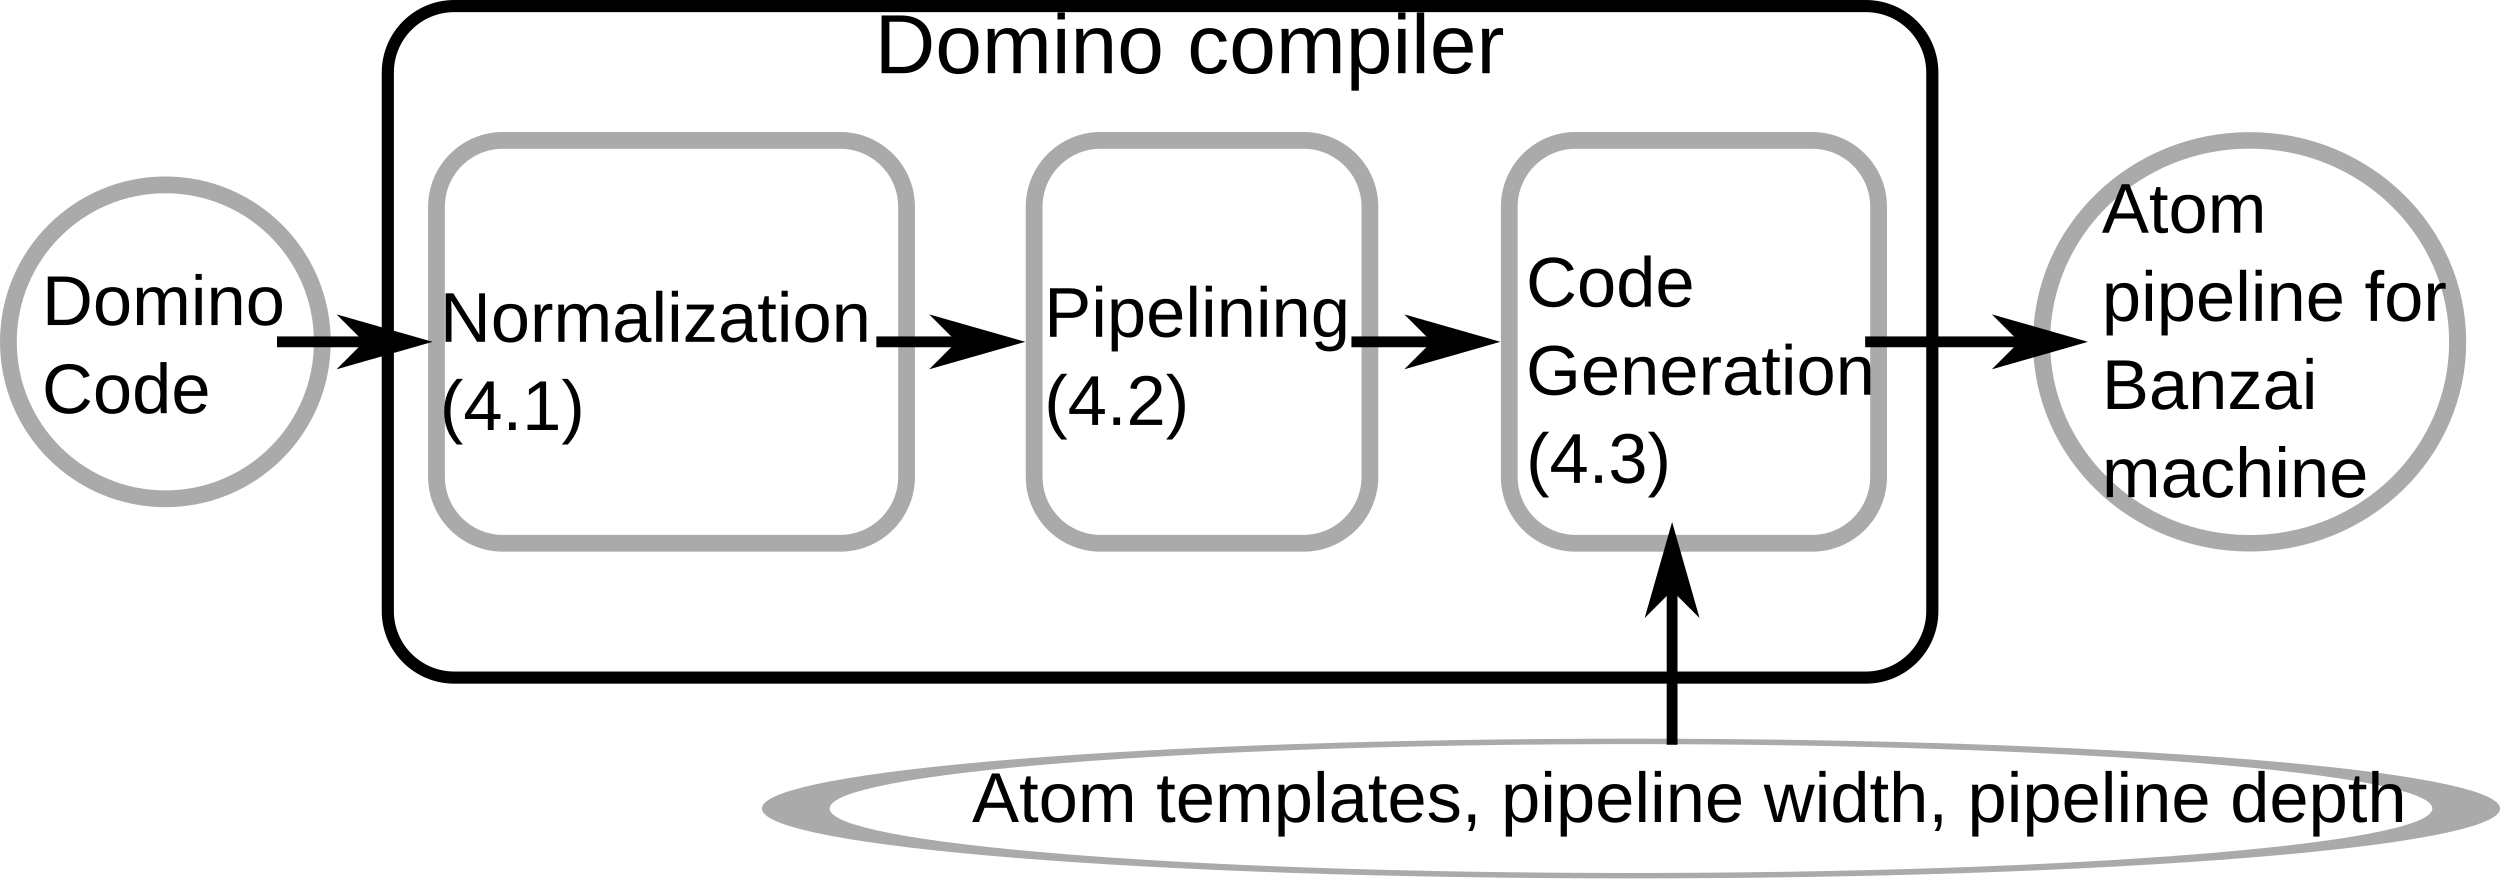
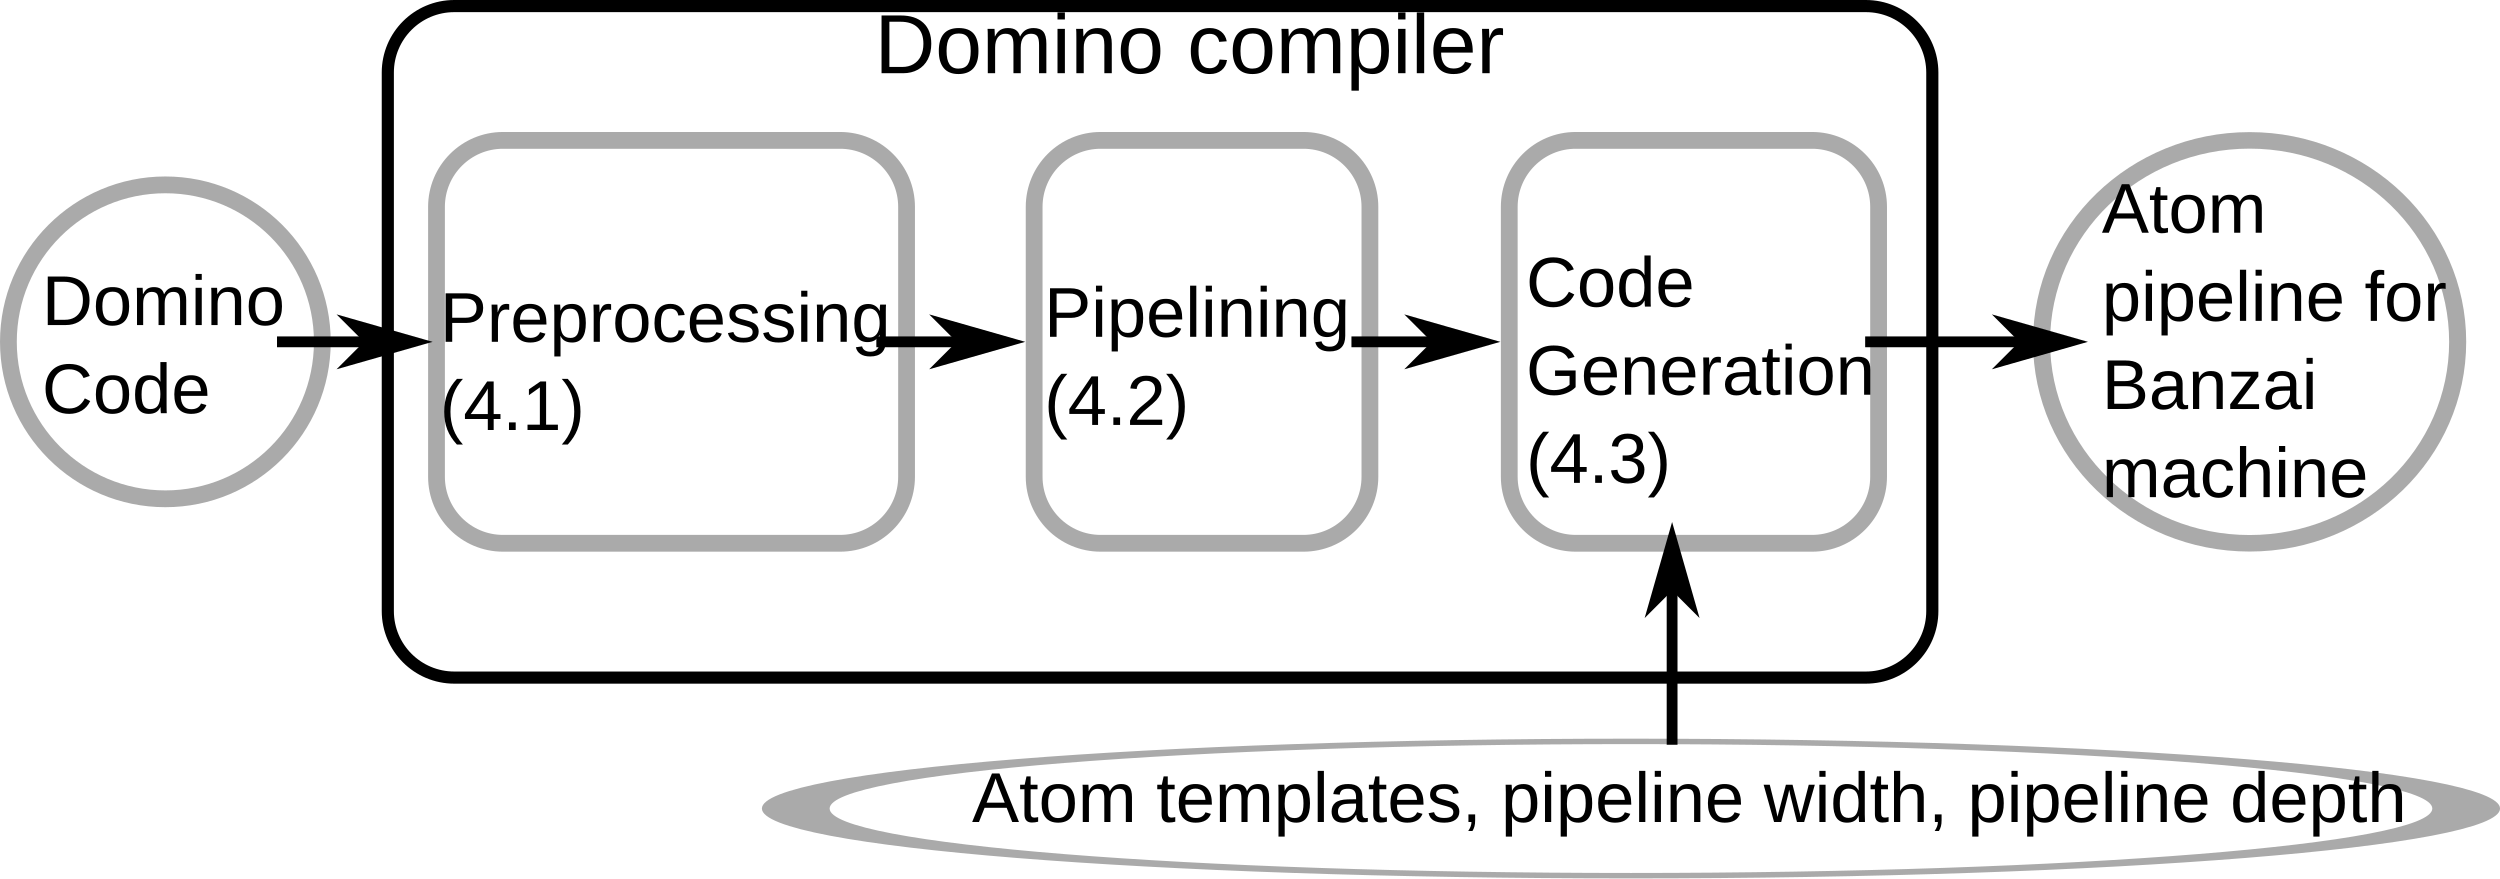
<svg xmlns="http://www.w3.org/2000/svg" width="2978.3" height="1046.476" id="svg2" version="1.1">
  <defs id="defs4">
    <marker orient="auto" refY="0" refX="0" id="Arrow1Send" style="overflow:visible">
      <path id="path3813" d="M 0,0 5,-5 -12.5,0 5,5 0,0 z" style="fill-rule:evenodd;stroke:#000000;stroke-width:1pt" transform="matrix(-0.2,0,0,-0.2,-1.2,0)" />
    </marker>
    <marker orient="auto" refY="0" refX="0" id="Arrow1Mend" style="overflow:visible">
      <path id="path3807" d="M 0,0 5,-5 -12.5,0 5,5 0,0 z" style="fill-rule:evenodd;stroke:#000000;stroke-width:1pt" transform="matrix(-0.4,0,0,-0.4,-4,0)" />
    </marker>
    <marker orient="auto" refY="0" refX="0" id="Arrow1Lend" style="overflow:visible">
      <path id="path3801" d="M 0,0 5,-5 -12.5,0 5,5 0,0 z" style="fill-rule:evenodd;stroke:#000000;stroke-width:1pt" transform="matrix(-0.8,0,0,-0.8,-10,0)" />
    </marker>
    <marker orient="auto" refY="0" refX="0" id="Arrow1Mend-6" style="overflow:visible">
      <path id="path3807-5" d="M 0,0 5,-5 -12.5,0 5,5 0,0 z" style="fill-rule:evenodd;stroke:#000000;stroke-width:1pt" transform="matrix(-0.4,0,0,-0.4,-4,0)" />
    </marker>
    <marker orient="auto" refY="0" refX="0" id="Arrow1Mend-0" style="overflow:visible">
      <path id="path3807-55" d="M 0,0 5,-5 -12.5,0 5,5 0,0 z" style="fill-rule:evenodd;stroke:#000000;stroke-width:1pt" transform="matrix(-0.4,0,0,-0.4,-4,0)" />
    </marker>
    <marker orient="auto" refY="0" refX="0" id="marker4497" style="overflow:visible">
      <path id="path4499" d="M 0,0 5,-5 -12.5,0 5,5 0,0 z" style="fill-rule:evenodd;stroke:#000000;stroke-width:1pt" transform="matrix(-0.4,0,0,-0.4,-4,0)" />
    </marker>
    <marker orient="auto" refY="0" refX="0" id="Arrow1Mend-8" style="overflow:visible">
      <path id="path3807-2" d="M 0,0 5,-5 -12.5,0 5,5 0,0 z" style="fill-rule:evenodd;stroke:#000000;stroke-width:1pt" transform="matrix(-0.4,0,0,-0.4,-4,0)" />
    </marker>
    <marker orient="auto" refY="0" refX="0" id="marker4622" style="overflow:visible">
      <path id="path4624" d="M 0,0 5,-5 -12.5,0 5,5 0,0 z" style="fill-rule:evenodd;stroke:#000000;stroke-width:1pt" transform="matrix(-0.4,0,0,-0.4,-4,0)" />
    </marker>
    <marker orient="auto" refY="0" refX="0" id="Arrow1Mend-9" style="overflow:visible">
      <path id="path3807-20" d="M 0,0 5,-5 -12.5,0 5,5 0,0 z" style="fill-rule:evenodd;stroke:#000000;stroke-width:1pt" transform="matrix(-0.4,0,0,-0.4,-4,0)" />
    </marker>
    <marker orient="auto" refY="0" refX="0" id="marker4687" style="overflow:visible">
      <path id="path4689" d="M 0,0 5,-5 -12.5,0 5,5 0,0 z" style="fill-rule:evenodd;stroke:#000000;stroke-width:1pt" transform="matrix(-0.4,0,0,-0.4,-4,0)" />
    </marker>
    <marker orient="auto" refY="0" refX="0" id="Arrow1Mend-83" style="overflow:visible">
      <path id="path3807-6" d="M 0,0 5,-5 -12.5,0 5,5 0,0 z" style="fill-rule:evenodd;stroke:#000000;stroke-width:1pt" transform="matrix(-0.4,0,0,-0.4,-4,0)" />
    </marker>
    <marker orient="auto" refY="0" refX="0" id="marker4802" style="overflow:visible">
      <path id="path4804" d="M 0,0 5,-5 -12.5,0 5,5 0,0 z" style="fill-rule:evenodd;stroke:#000000;stroke-width:1pt" transform="matrix(-0.4,0,0,-0.4,-4,0)" />
    </marker>
    <marker orient="auto" refY="0" refX="0" id="Arrow1Mend-1" style="overflow:visible">
      <path id="path3807-1" d="M 0,0 5,-5 -12.5,0 5,5 0,0 z" style="fill-rule:evenodd;stroke:#000000;stroke-width:1pt" transform="matrix(-0.4,0,0,-0.4,-4,0)" />
    </marker>
    <marker orient="auto" refY="0" refX="0" id="marker4869" style="overflow:visible">
      <path id="path4871" d="M 0,0 5,-5 -12.5,0 5,5 0,0 z" style="fill-rule:evenodd;stroke:#000000;stroke-width:1pt" transform="matrix(-0.4,0,0,-0.4,-4,0)" />
    </marker>
    <marker orient="auto" refY="0" refX="0" id="marker4869-1" style="overflow:visible">
      <path id="path4871-1" d="M 0,0 5,-5 -12.5,0 5,5 0,0 z" style="fill-rule:evenodd;stroke:#000000;stroke-width:1pt" transform="matrix(-0.4,0,0,-0.4,-4,0)" />
    </marker>
    <marker orient="auto" refY="0" refX="0" id="marker4869-5" style="overflow:visible">
      <path id="path4871-2" d="M 0,0 5,-5 -12.5,0 5,5 0,0 z" style="fill-rule:evenodd;stroke:#000000;stroke-width:1pt" transform="matrix(-0.4,0,0,-0.4,-4,0)" />
    </marker>
    <marker orient="auto" refY="0" refX="0" id="marker4869-55" style="overflow:visible">
      <path id="path4871-5" d="M 0,0 5,-5 -12.5,0 5,5 0,0 z" style="fill-rule:evenodd;stroke:#000000;stroke-width:1pt" transform="matrix(-0.4,0,0,-0.4,-4,0)" />
    </marker>
    <marker orient="auto" refY="0" refX="0" id="marker4869-12" style="overflow:visible">
      <path id="path4871-14" d="M 0,0 5,-5 -12.5,0 5,5 0,0 z" style="fill-rule:evenodd;stroke:#000000;stroke-width:1pt" transform="matrix(-0.4,0,0,-0.4,-4,0)" />
    </marker>
    <marker orient="auto" refY="0" refX="0" id="marker4869-0" style="overflow:visible">
      <path id="path4871-0" d="M 0,0 5,-5 -12.5,0 5,5 0,0 z" style="fill-rule:evenodd;stroke:#000000;stroke-width:1pt" transform="matrix(-0.4,0,0,-0.4,-4,0)" />
    </marker>
    <marker orient="auto" refY="0" refX="0" id="marker4869-2" style="overflow:visible">
      <path id="path4871-24" d="M 0,0 5,-5 -12.5,0 5,5 0,0 z" style="fill-rule:evenodd;stroke:#000000;stroke-width:1pt" transform="matrix(-0.4,0,0,-0.4,-4,0)" />
    </marker>
    <marker orient="auto" refY="0" refX="0" id="marker4869-7" style="overflow:visible">
      <path id="path4871-15" d="M 0,0 5,-5 -12.5,0 5,5 0,0 z" style="fill-rule:evenodd;stroke:#000000;stroke-width:1pt" transform="matrix(-0.4,0,0,-0.4,-4,0)" />
    </marker>
    <marker orient="auto" refY="0" refX="0" id="marker4869-79" style="overflow:visible">
      <path id="path4871-8" d="M 0,0 5,-5 -12.5,0 5,5 0,0 z" style="fill-rule:evenodd;stroke:#000000;stroke-width:1pt" transform="matrix(-0.4,0,0,-0.4,-4,0)" />
    </marker>
    <marker orient="auto" refY="0" refX="0" id="marker4869-6" style="overflow:visible">
      <path id="path4871-25" d="M 0,0 5,-5 -12.5,0 5,5 0,0 z" style="fill-rule:evenodd;stroke:#000000;stroke-width:1pt" transform="matrix(-0.4,0,0,-0.4,-4,0)" />
    </marker>
    <marker orient="auto" refY="0" refX="0" id="marker4869-8" style="overflow:visible">
      <path id="path4871-08" d="M 0,0 5,-5 -12.5,0 5,5 0,0 z" style="fill-rule:evenodd;stroke:#000000;stroke-width:1pt" transform="matrix(-0.4,0,0,-0.4,-4,0)" />
    </marker>
    <marker orient="auto" refY="0" refX="0" id="marker4869-4" style="overflow:visible">
      <path id="path4871-18" d="M 0,0 5,-5 -12.5,0 5,5 0,0 z" style="fill-rule:evenodd;stroke:#000000;stroke-width:1pt" transform="matrix(-0.4,0,0,-0.4,-4,0)" />
    </marker>
    <marker orient="auto" refY="0" refX="0" id="marker4869-9" style="overflow:visible">
      <path id="path4871-54" d="M 0,0 5,-5 -12.5,0 5,5 0,0 z" style="fill-rule:evenodd;stroke:#000000;stroke-width:1pt" transform="matrix(-0.4,0,0,-0.4,-4,0)" />
    </marker>
    <marker orient="auto" refY="0" refX="0" id="marker4869-53" style="overflow:visible">
      <path id="path4871-6" d="M 0,0 5,-5 -12.5,0 5,5 0,0 z" style="fill-rule:evenodd;stroke:#000000;stroke-width:1pt" transform="matrix(-0.4,0,0,-0.4,-4,0)" />
    </marker>
    <marker orient="auto" refY="0" refX="0" id="marker4869-15" style="overflow:visible">
      <path id="path4871-20" d="M 0,0 5,-5 -12.5,0 5,5 0,0 z" style="fill-rule:evenodd;stroke:#000000;stroke-width:1pt" transform="matrix(-0.4,0,0,-0.4,-4,0)" />
    </marker>
    <marker orient="auto" refY="0" refX="0" id="marker4869-84" style="overflow:visible">
      <path id="path4871-3" d="M 0,0 5,-5 -12.5,0 5,5 0,0 z" style="fill-rule:evenodd;stroke:#000000;stroke-width:1pt" transform="matrix(-0.4,0,0,-0.4,-4,0)" />
    </marker>
    <marker orient="auto" refY="0" refX="0" id="marker3322" style="overflow:visible">
      <path id="path3324" d="M 0,0 5,-5 -12.5,0 5,5 0,0 z" style="fill-rule:evenodd;stroke:#000000;stroke-width:1pt" transform="matrix(-0.4,0,0,-0.4,-4,0)" />
    </marker>
    <marker orient="auto" refY="0" refX="0" id="marker4869-83" style="overflow:visible">
      <path id="path4871-29" d="M 0,0 5,-5 -12.5,0 5,5 0,0 z" style="fill-rule:evenodd;stroke:#000000;stroke-width:1pt" transform="matrix(-0.4,0,0,-0.4,-4,0)" />
    </marker>
    <marker orient="auto" refY="0" refX="0" id="marker4869-89" style="overflow:visible">
      <path id="path4871-084" d="M 0,0 5,-5 -12.5,0 5,5 0,0 z" style="fill-rule:evenodd;stroke:#000000;stroke-width:1pt" transform="matrix(-0.4,0,0,-0.4,-4,0)" />
    </marker>
  </defs>
  <g id="layer1" transform="translate(470.7886,-1427.75)">
    <path style="opacity:0.333;fill:none;stroke:#000000;stroke-width:25.668;stroke-linecap:round;stroke-linejoin:round;stroke-miterlimit:4;stroke-opacity:1;stroke-dasharray:none;stroke-dashoffset:0" id="path3116" d="m 1040,1749.511 c 0,132.548 -107.452,240 -240,240 -132.548,0 -240,-107.452 -240,-240 0,-132.548 107.452,-240 240,-240 132.548,0 240,107.452 240,240 z" transform="matrix(0.7791664,0,0,0.7791664,-897.1144,471.8195)" />
    <text xml:space="preserve" style="font-size:84px;font-style:normal;font-variant:normal;font-weight:normal;font-stretch:normal;text-align:start;line-height:125%;letter-spacing:0px;word-spacing:0px;writing-mode:lr-tb;text-anchor:start;fill:#000000;fill-opacity:1;stroke:none;font-family:Arial;-inkscape-font-specification:Sans" x="-420.781" y="1814.98" id="text3118">
      <tspan id="tspan3120" x="-420.781" y="1814.98">Domino</tspan>
      <tspan x="-420.781" y="1919.98" id="tspan3122">Code</tspan>
    </text>
    <rect style="opacity:0.333;fill:none;stroke:#000000;stroke-width:20;stroke-linecap:round;stroke-linejoin:round;stroke-miterlimit:4;stroke-opacity:1;stroke-dasharray:none;stroke-dashoffset:0" id="rect3140" width="560" height="480" x="49.219" y="1594.98" ry="79.221" />
    <text xml:space="preserve" style="font-size:84px;font-style:normal;font-variant:normal;font-weight:normal;font-stretch:normal;text-align:start;line-height:125%;letter-spacing:0px;word-spacing:0px;writing-mode:lr-tb;text-anchor:start;fill:#000000;fill-opacity:1;stroke:none;font-family:Arial;-inkscape-font-specification:Sans" x="53.219" y="1834.98" id="text3118-9">
-       <tspan x="53.219" y="1834.98" id="tspan3122-2">Normalization</tspan>
+       <tspan x="53.219" y="1834.98" id="tspan3122-2">Preprocessing</tspan>
      <tspan x="53.219" y="1939.98" id="tspan3535">(4.1)</tspan>
    </text>
    <path style="fill:none;stroke:#000000;stroke-width:12.879;stroke-linecap:butt;stroke-linejoin:miter;stroke-miterlimit:4;stroke-opacity:1;stroke-dasharray:none;marker-end:url(#marker4869)" d="m -140.781,1834.98 160,0" id="path4928-8-7-2" />
    <path style="fill:none;stroke:#000000;stroke-width:12.879;stroke-linecap:butt;stroke-linejoin:miter;stroke-miterlimit:4;stroke-opacity:1;stroke-dasharray:none;marker-end:url(#marker4869)" d="m 573.219,1834.98 152,0" id="path4928-8-7-2-6" />
    <rect style="opacity:0.333;fill:none;stroke:#000000;stroke-width:20;stroke-linecap:round;stroke-linejoin:round;stroke-miterlimit:4;stroke-opacity:1;stroke-dasharray:none;stroke-dashoffset:0" id="rect3140-1" width="400" height="480" x="761.219" y="1594.98" ry="79.221" />
    <text xml:space="preserve" style="font-size:84px;font-style:normal;font-variant:normal;font-weight:normal;font-stretch:normal;text-align:start;line-height:125%;letter-spacing:0px;word-spacing:0px;writing-mode:lr-tb;text-anchor:start;fill:#000000;fill-opacity:1;stroke:none;font-family:Arial;-inkscape-font-specification:Sans" x="773.219" y="1828.98" id="text3118-9-1">
      <tspan x="773.219" y="1828.98" id="tspan3122-2-3">Pipelining</tspan>
      <tspan x="773.219" y="1933.98" id="tspan3537">(4.2)</tspan>
    </text>
    <path style="fill:none;stroke:#000000;stroke-width:12.879;stroke-linecap:butt;stroke-linejoin:miter;stroke-miterlimit:4;stroke-opacity:1;stroke-dasharray:none;marker-end:url(#marker4869)" d="m 1139.219,1834.98 152,0" id="path4928-8-7-2-6-92" />
    <rect style="opacity:0.333;fill:none;stroke:#000000;stroke-width:20;stroke-linecap:round;stroke-linejoin:round;stroke-miterlimit:4;stroke-opacity:1;stroke-dasharray:none;stroke-dashoffset:0" id="rect3140-1-4" width="440" height="480" x="1327.219" y="1594.98" ry="79.221" />
    <text xml:space="preserve" style="font-size:84px;font-style:normal;font-variant:normal;font-weight:normal;font-stretch:normal;text-align:start;line-height:125%;letter-spacing:0px;word-spacing:0px;writing-mode:lr-tb;text-anchor:start;fill:#000000;fill-opacity:1;stroke:none;font-family:Arial;-inkscape-font-specification:Sans" x="1347.219" y="1792.98" id="text3118-9-1-4">
      <tspan x="1347.219" y="1792.98" id="tspan3122-2-3-9">Code</tspan>
      <tspan x="1347.219" y="1897.98" id="tspan3391">Generation</tspan>
      <tspan x="1347.219" y="2002.98" id="tspan3539">(4.3)</tspan>
    </text>
    <path style="opacity:0.333;fill:none;stroke:#000000;stroke-width:19.467;stroke-linecap:round;stroke-linejoin:round;stroke-miterlimit:4;stroke-opacity:1;stroke-dasharray:none;stroke-dashoffset:0" id="path3116-0-2-8" d="m 1040,1749.511 c 0,132.548 -107.452,240 -240,240 -132.548,0 -240,-107.452 -240,-240 0,-132.548 107.452,-240 240,-240 132.548,0 240,107.452 240,240 z" transform="matrix(4.145833,0,0,0.3333332,-1844.448,1807.81)" />
    <text xml:space="preserve" style="font-size:84px;font-style:normal;font-variant:normal;font-weight:normal;font-stretch:normal;text-align:start;line-height:125%;letter-spacing:0px;word-spacing:0px;writing-mode:lr-tb;text-anchor:start;fill:#000000;fill-opacity:1;stroke:none;font-family:Arial;-inkscape-font-specification:Sans" x="687.219" y="2406.98" id="text3118-8-7-6">
      <tspan x="687.219" y="2406.98" id="tspan3447">Atom templates, pipeline width, pipeline depth</tspan>
    </text>
    <path style="fill:none;stroke:#000000;stroke-width:12.879;stroke-linecap:butt;stroke-linejoin:miter;stroke-miterlimit:4;stroke-opacity:1;stroke-dasharray:none;marker-end:url(#marker4869)" d="m 1521.219,2314.98 0,-240" id="path4928-8-7-2-6-9-2-1" />
    <path style="opacity:0.333;fill:none;stroke:#000000;stroke-width:19.681;stroke-linecap:round;stroke-linejoin:round;stroke-miterlimit:4;stroke-opacity:1;stroke-dasharray:none;stroke-dashoffset:0" id="path3116-0-2-4" d="m 1040,1749.511 c 0,132.548 -107.452,240 -240,240 -132.548,0 -240,-107.452 -240,-240 0,-132.548 107.452,-240 240,-240 132.548,0 240,107.452 240,240 z" transform="matrix(1.032731,0,0,1,1383.034,85.46874)" />
    <text xml:space="preserve" style="font-size:84px;font-style:normal;font-variant:normal;font-weight:normal;font-stretch:normal;text-align:start;line-height:125%;letter-spacing:0px;word-spacing:0px;writing-mode:lr-tb;text-anchor:start;fill:#000000;fill-opacity:1;stroke:none;font-family:Arial;-inkscape-font-specification:Sans" x="2033.219" y="1704.98" id="text3118-8-7-1">
      <tspan x="2033.219" y="1704.98" id="tspan3221-5-2">Atom</tspan>
      <tspan x="2033.219" y="1809.98" id="tspan3359-8">pipeline for</tspan>
      <tspan x="2033.219" y="1914.98" id="tspan3363-5">Banzai</tspan>
      <tspan x="2033.219" y="2019.98" id="tspan3365-8">machine</tspan>
    </text>
    <path style="fill:none;stroke:#000000;stroke-width:12.879;stroke-linecap:butt;stroke-linejoin:miter;stroke-miterlimit:4;stroke-opacity:1;stroke-dasharray:none;marker-end:url(#marker4869)" d="m 1751.219,1834.98 240,0" id="path4928-8-7-2-6-9-2-7" />
    <rect style="fill:none;stroke:#000000;stroke-width:14.46;stroke-linecap:round;stroke-linejoin:round;stroke-miterlimit:4;stroke-opacity:1;stroke-dasharray:none;stroke-dashoffset:0" id="rect3541" width="1840" height="800" x="-8.781" y="1434.98" ry="79.221" />
    <text xml:space="preserve" style="font-size:84px;font-style:normal;font-variant:normal;font-weight:normal;font-stretch:normal;text-align:start;line-height:125%;letter-spacing:0px;word-spacing:0px;writing-mode:lr-tb;text-anchor:start;fill:#000000;fill-opacity:1;stroke:none;font-family:Arial;-inkscape-font-specification:Sans" x="571.219" y="1514.98" id="text3543">
      <tspan id="tspan3545" x="571.219" y="1514.98" style="font-size:100px">Domino compiler</tspan>
    </text>
  </g>
</svg>
